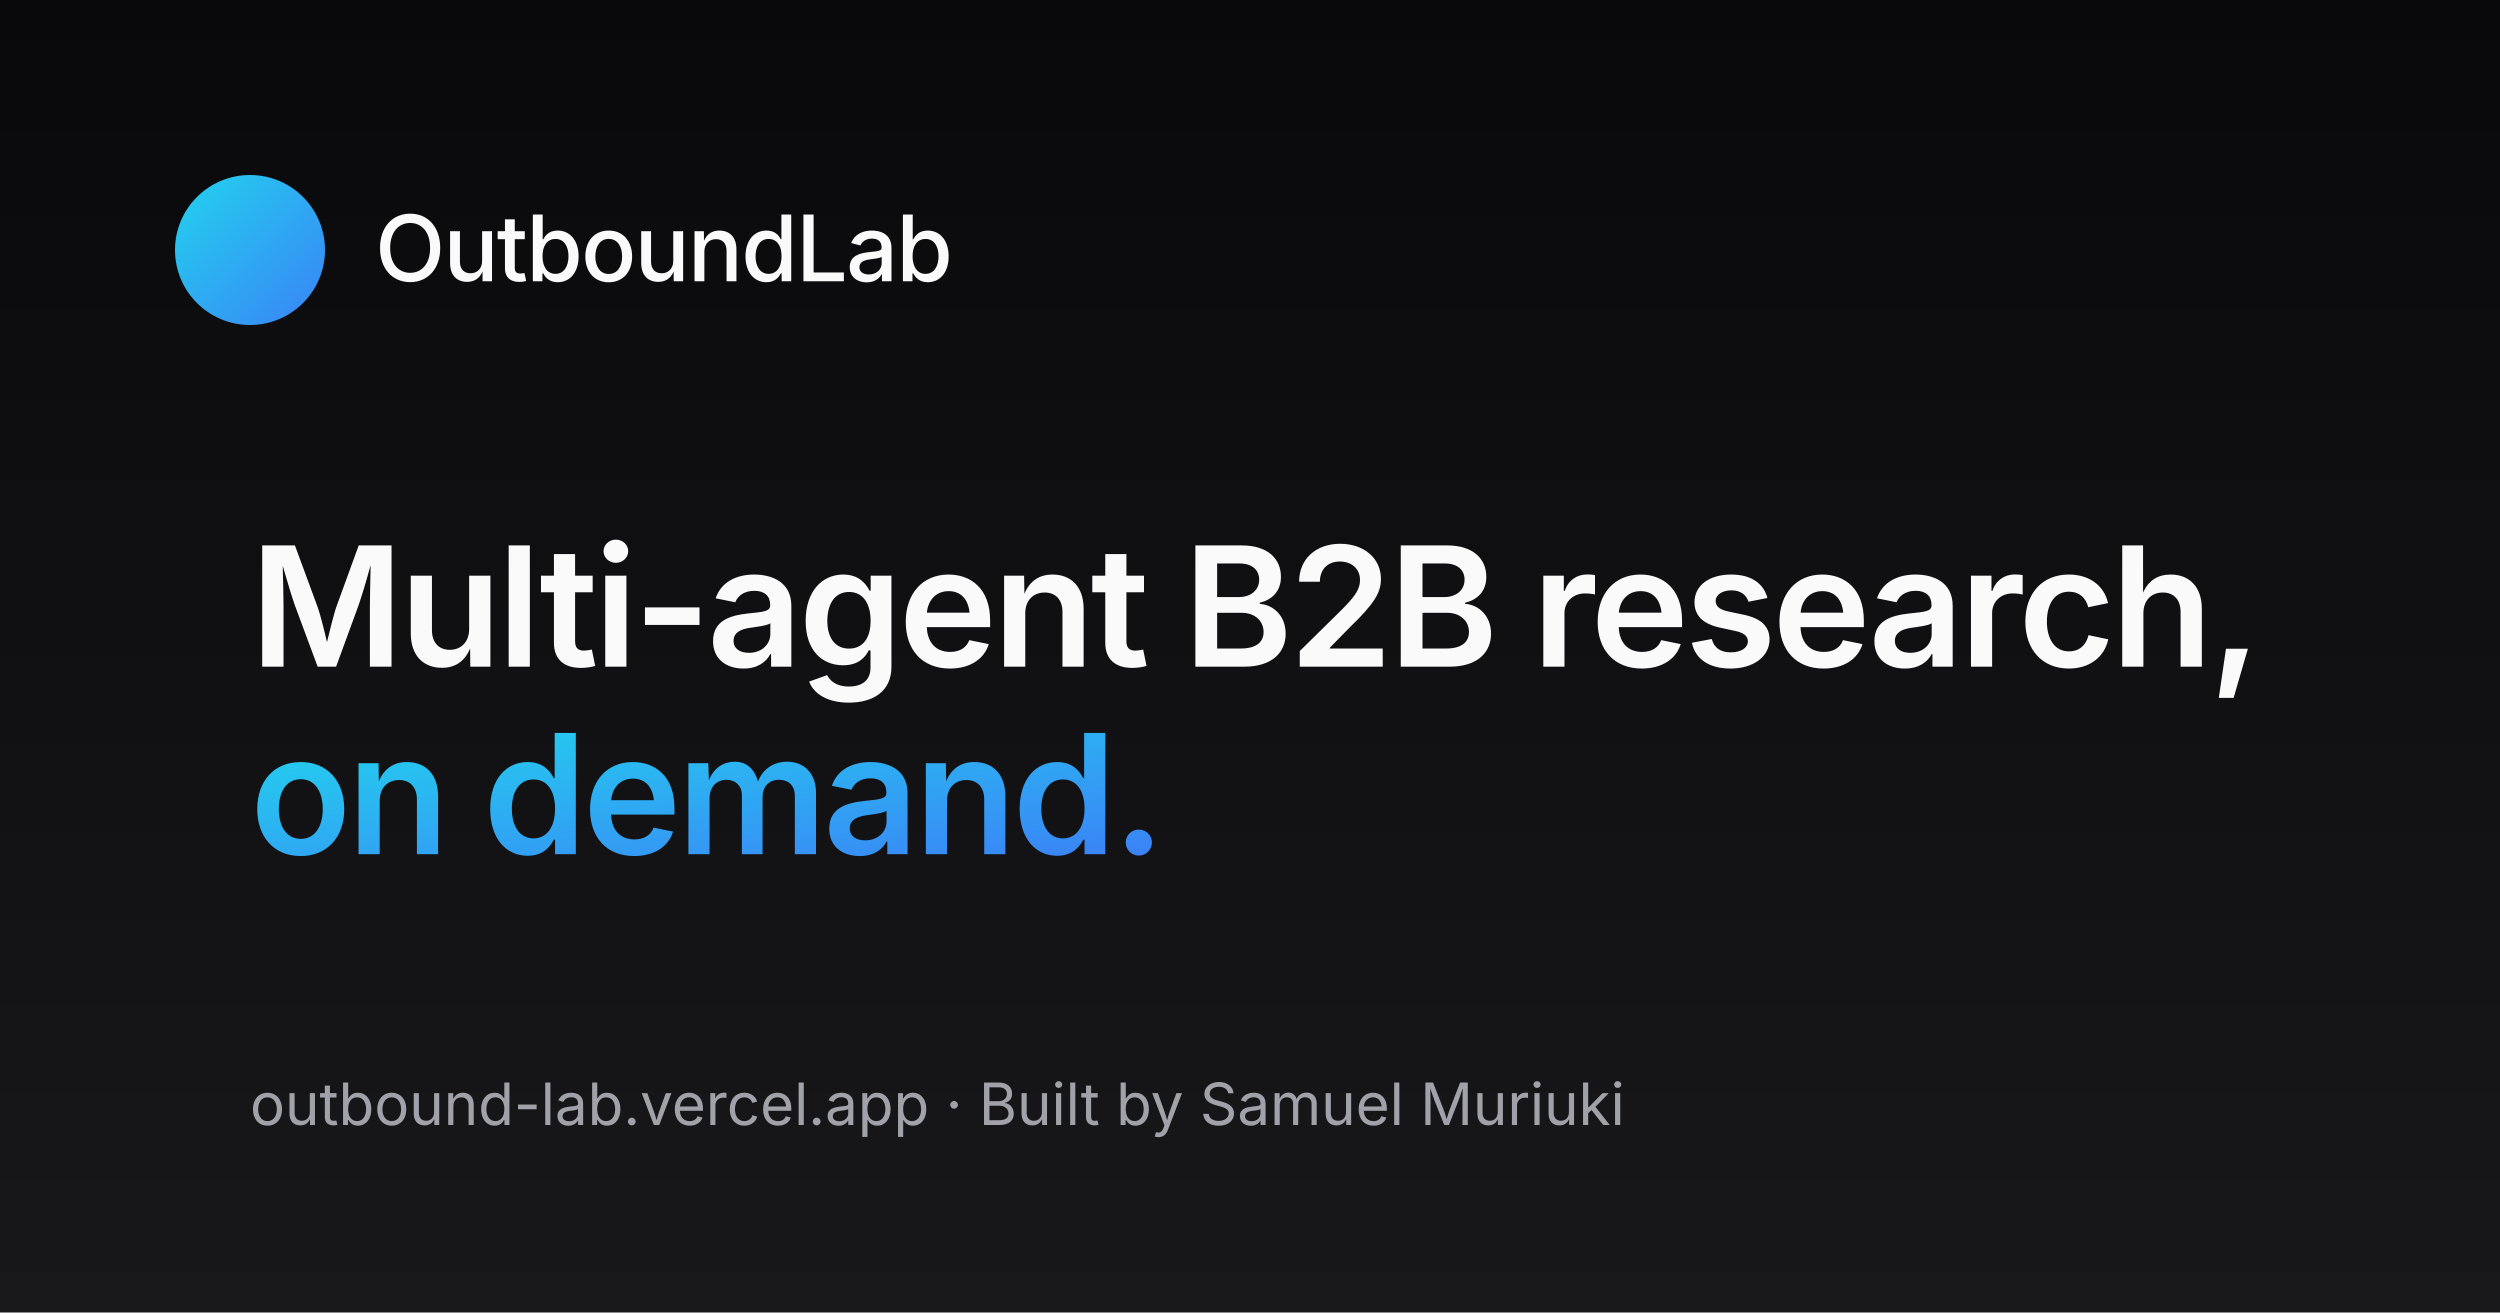
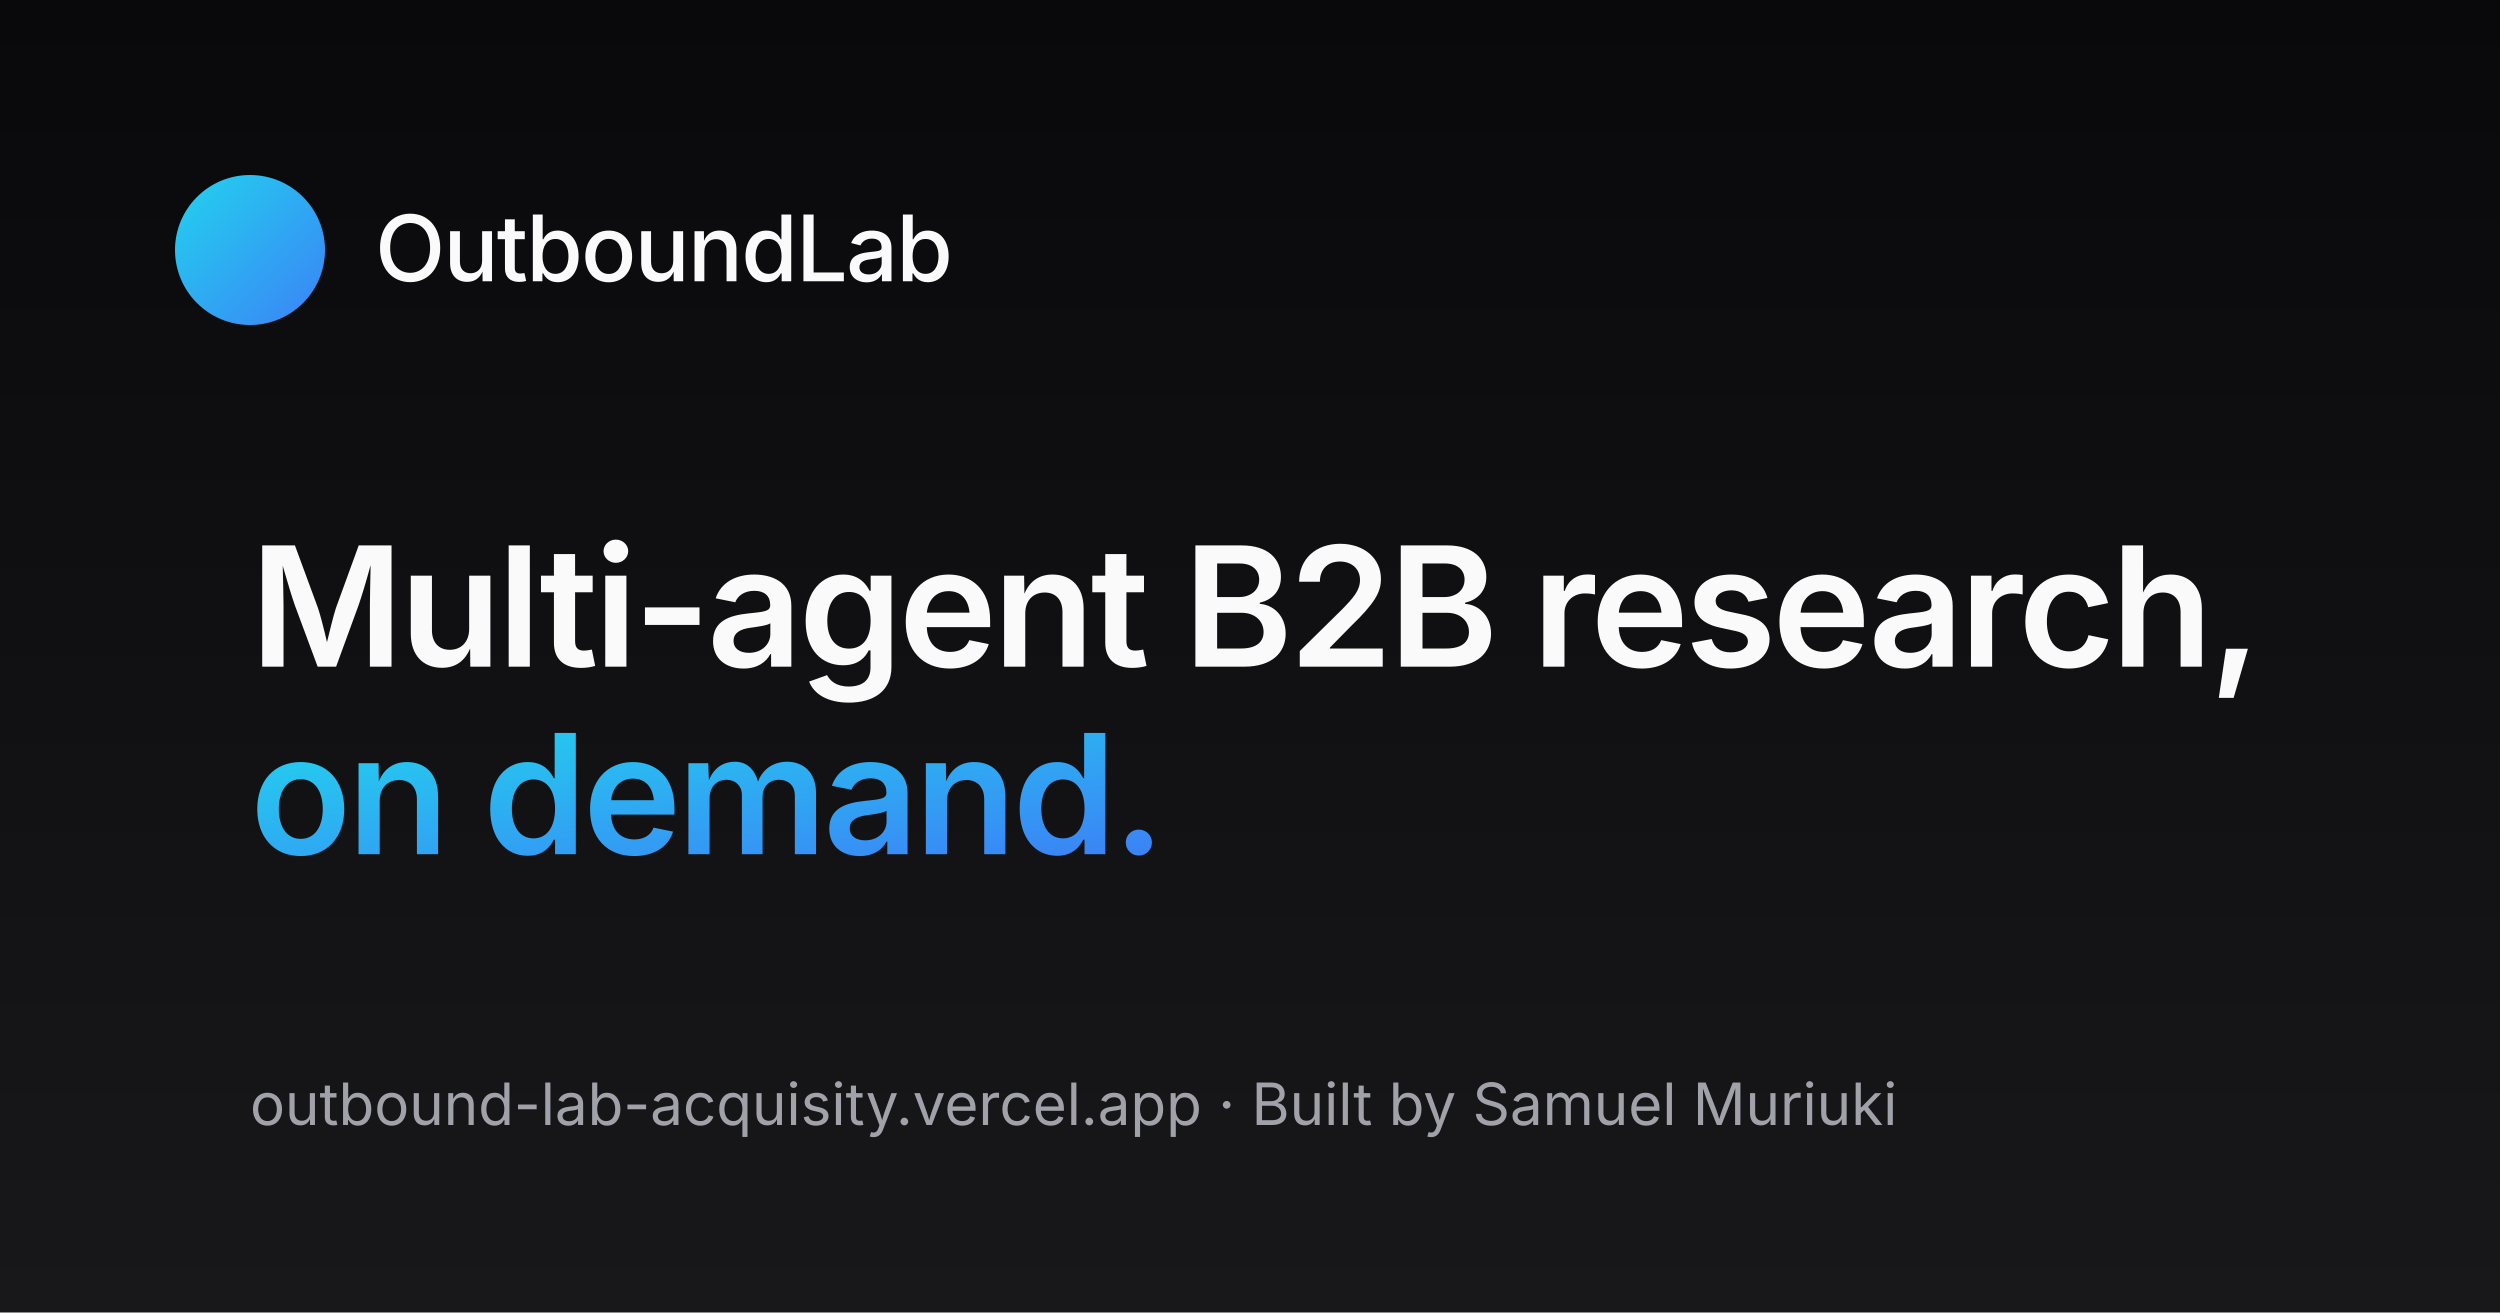
<svg xmlns="http://www.w3.org/2000/svg" width="1200" height="630" viewBox="0 0 1200 630">
  <defs>
    <linearGradient id="og-bg" x1="0" y1="0" x2="0" y2="1">
      <stop offset="0%" stop-color="#09090B" />
      <stop offset="100%" stop-color="#18181B" />
    </linearGradient>
    <linearGradient id="og-grad" x1="0" y1="0" x2="1" y2="1">
      <stop offset="0%" stop-color="#22D3EE" />
      <stop offset="100%" stop-color="#3B82F6" />
    </linearGradient>
  </defs>
  <rect width="1200" height="630" fill="url(#og-bg)" />
  <circle cx="120" cy="120" r="36" fill="url(#og-grad)" />
  <text x="180" y="135" font-family="Geist, Inter, sans-serif" font-size="44" font-weight="500" letter-spacing="-0.02em" fill="#FAFAFA">
    OutboundLab
  </text>
  <text x="120" y="320" font-family="Geist, Inter, sans-serif" font-size="80" font-weight="600" letter-spacing="-0.025em" fill="#FAFAFA">
    Multi-agent B2B research,
  </text>
  <text x="120" y="410" font-family="Geist, Inter, sans-serif" font-size="80" font-weight="600" letter-spacing="-0.025em" fill="url(#og-grad)">
    on demand.
  </text>
  <text x="120" y="540" font-family="Geist, Inter, sans-serif" font-size="28" font-weight="400" fill="#A1A1AA">
-     outbound-lab.vercel.app  ·  Built by Samuel Muriuki
+     outbound-lab-acquisity.vercel.app  ·  Built by Samuel Muriuki
  </text>
</svg>
